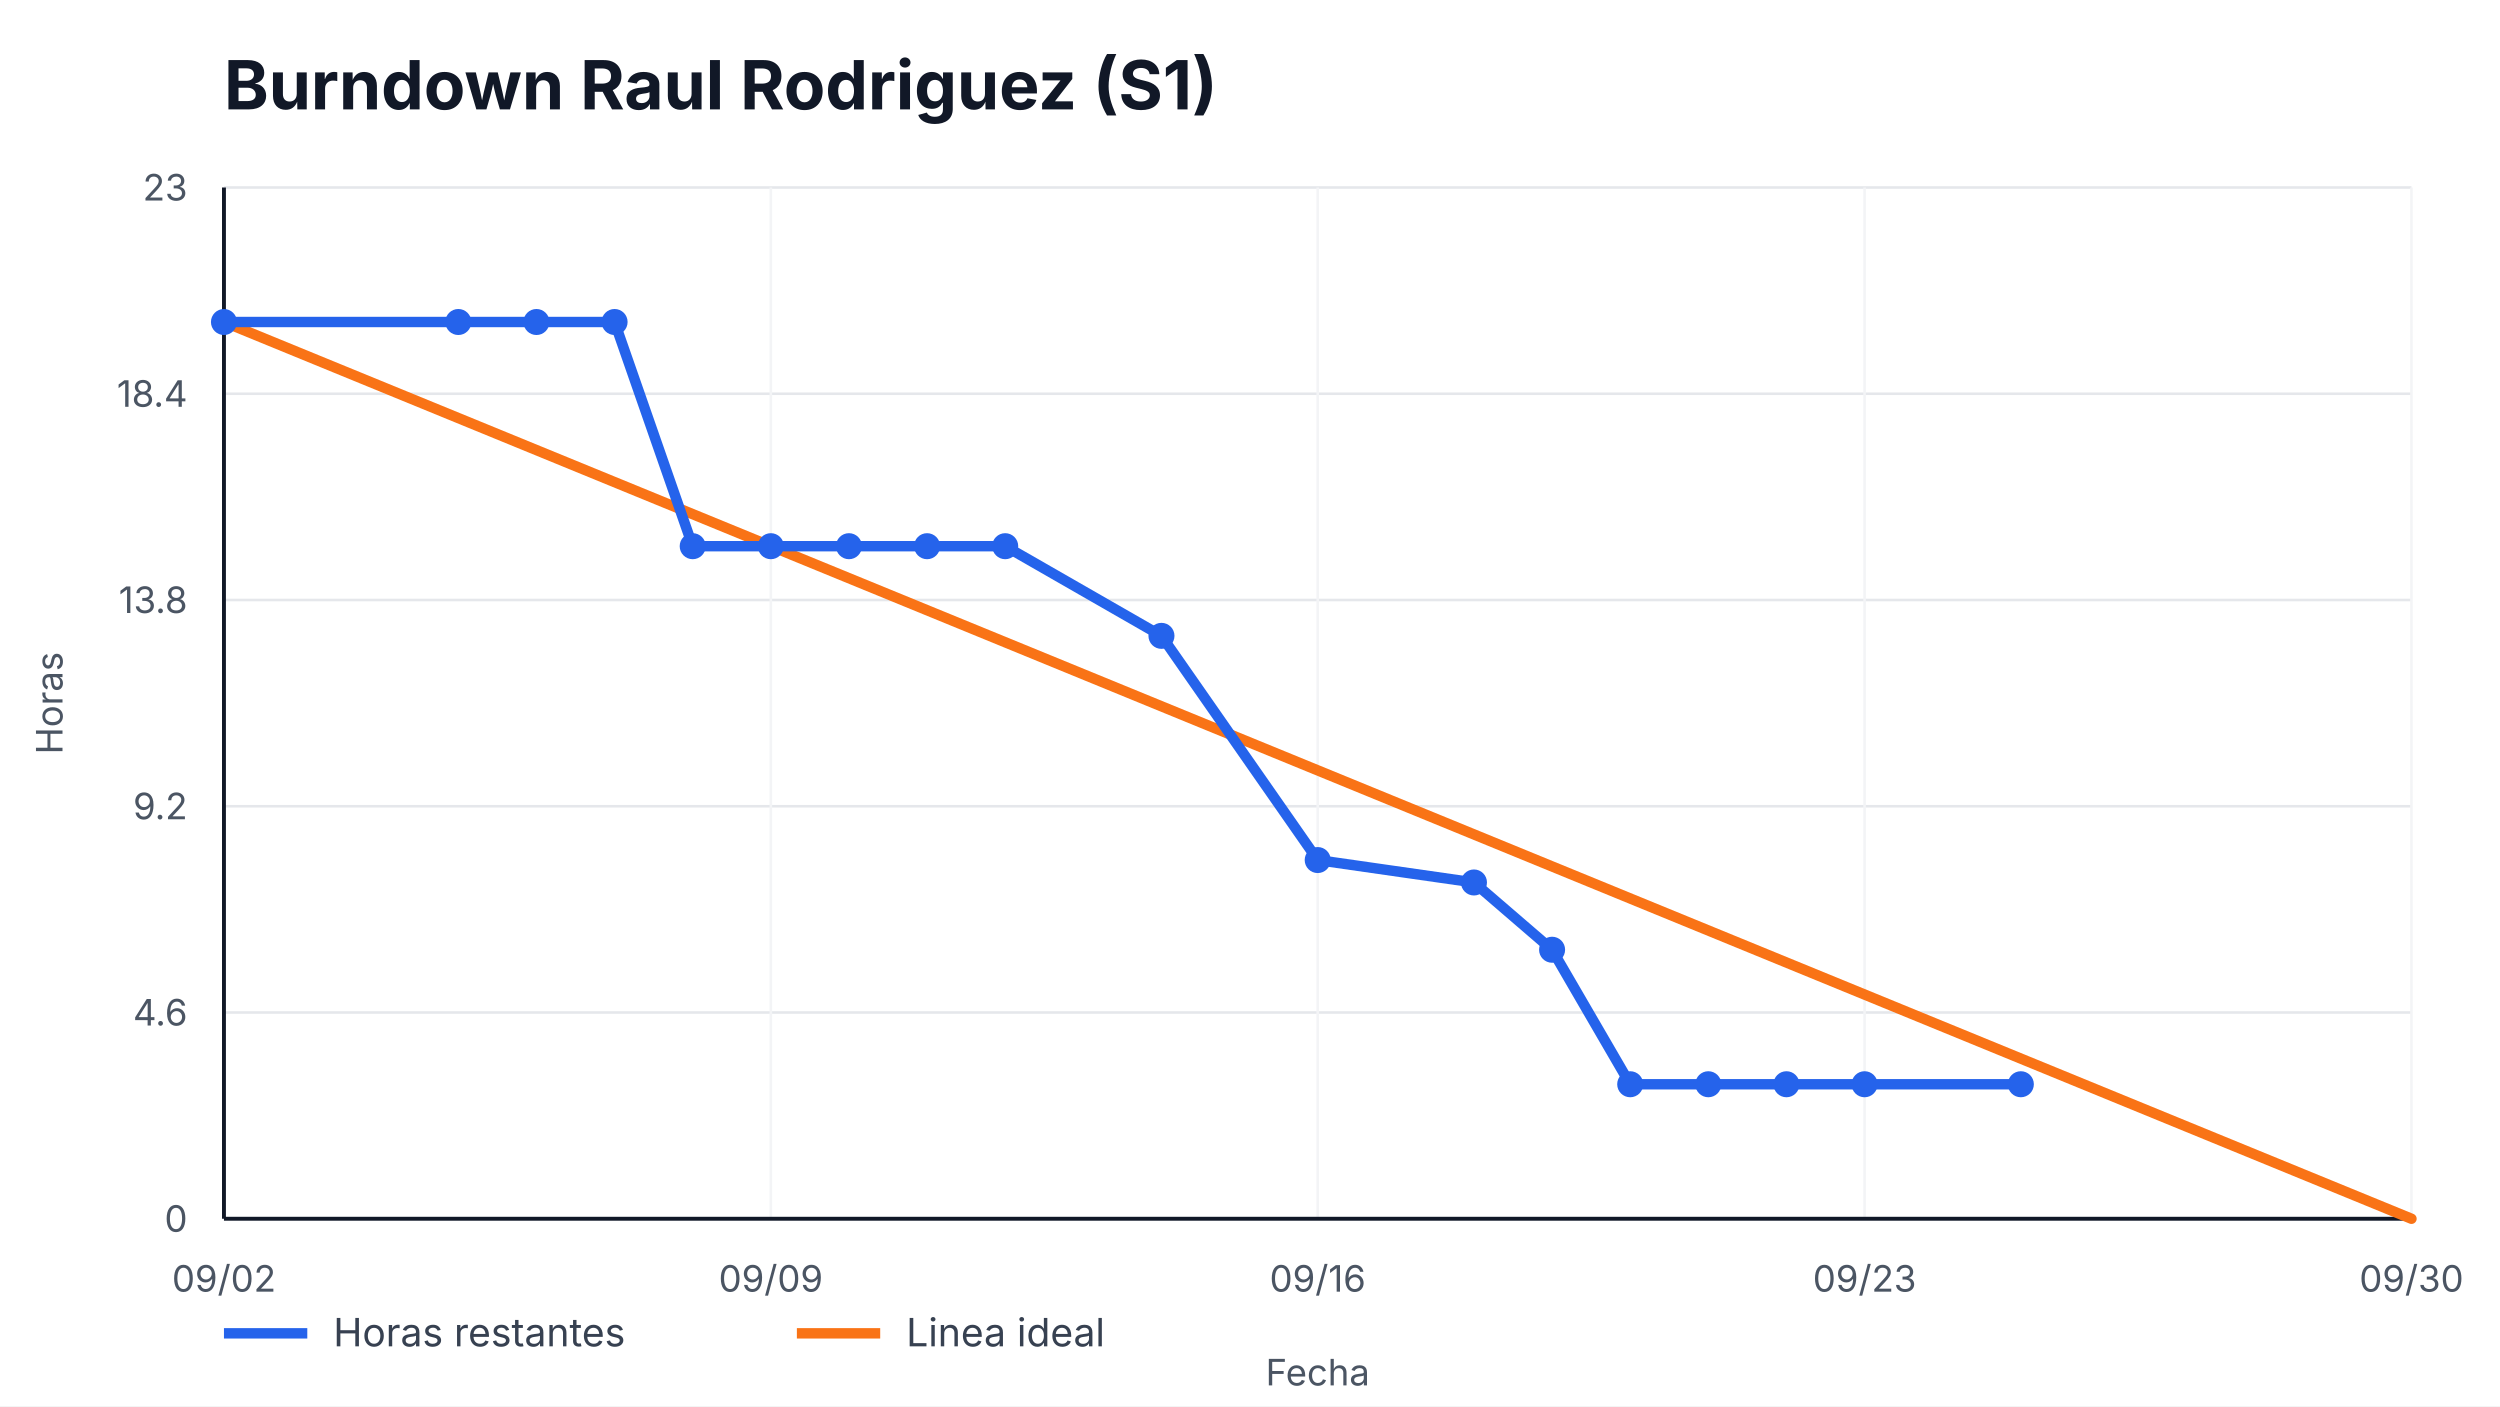
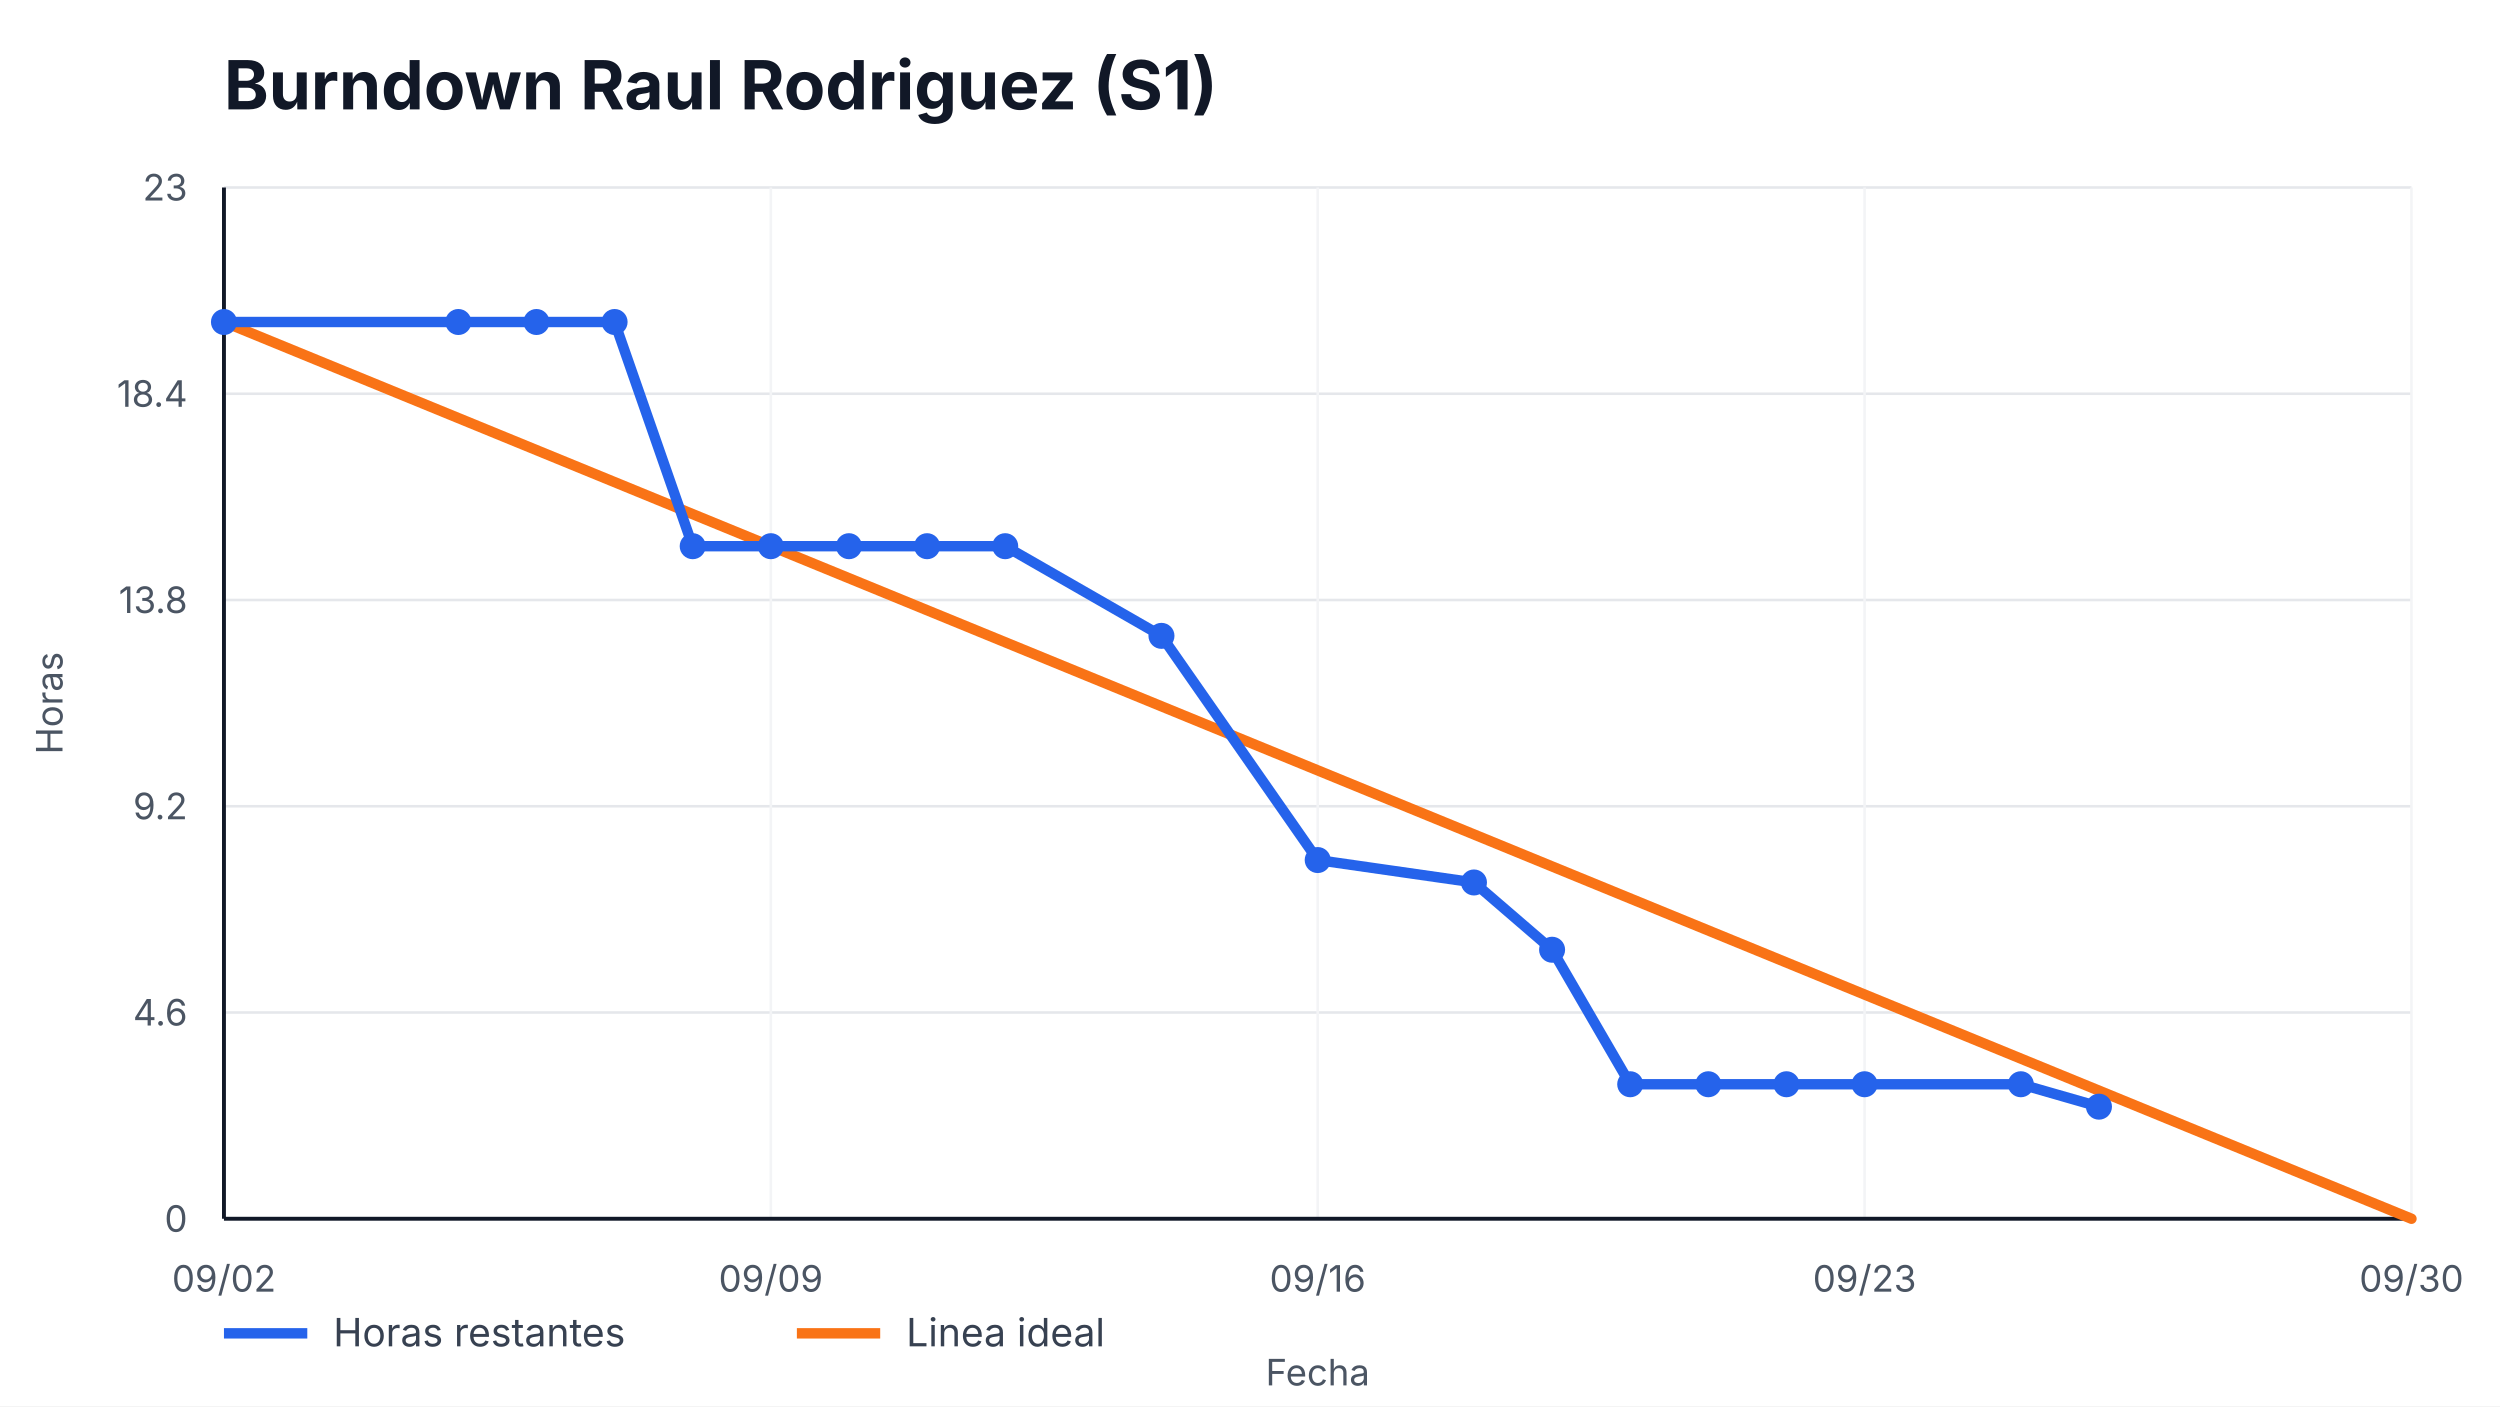
<svg xmlns="http://www.w3.org/2000/svg" width="960" height="540" viewBox="0 0 960 540" role="img" aria-label="Burndown Raul Rodriguez (S1)">
  <style>
    text { font-family: -apple-system, BlinkMacSystemFont, "Segoe UI", sans-serif; fill: #111827; }
    .title { font-size: 26px; font-weight: 700; }
    .axis { font-size: 14px; fill: #4b5563; }
    .legend { font-size: 15px; fill: #374151; }
    .overrun { font-size: 14px; font-weight: 700; fill: #b91c1c; }
  </style>
  <rect width="100%" height="100%" fill="#ffffff" />
  <text x="86" y="42" class="title">Burndown Raul Rodriguez (S1)</text>
  <g>
    <line x1="86" y1="468.00" x2="926" y2="468.00" stroke="#e5e7eb" />
    <line x1="86" y1="388.80" x2="926" y2="388.80" stroke="#e5e7eb" />
    <line x1="86" y1="309.60" x2="926" y2="309.60" stroke="#e5e7eb" />
    <line x1="86" y1="230.40" x2="926" y2="230.40" stroke="#e5e7eb" />
    <line x1="86" y1="151.20" x2="926" y2="151.20" stroke="#e5e7eb" />
    <line x1="86" y1="72.00" x2="926" y2="72.00" stroke="#e5e7eb" />
  </g>
  <g>
    <line x1="86.00" y1="72" x2="86.00" y2="468" stroke="#f3f4f6" />
    <text x="86.00" y="496" text-anchor="middle" class="axis">09/02</text>
    <line x1="296.00" y1="72" x2="296.00" y2="468" stroke="#f3f4f6" />
    <text x="296.00" y="496" text-anchor="middle" class="axis">09/09</text>
    <line x1="506.00" y1="72" x2="506.00" y2="468" stroke="#f3f4f6" />
    <text x="506.00" y="496" text-anchor="middle" class="axis">09/16</text>
    <line x1="716.00" y1="72" x2="716.00" y2="468" stroke="#f3f4f6" />
    <text x="716.00" y="496" text-anchor="middle" class="axis">09/23</text>
    <line x1="926.00" y1="72" x2="926.00" y2="468" stroke="#f3f4f6" />
    <text x="926.00" y="496" text-anchor="middle" class="axis">09/30</text>
  </g>
  <line x1="86" y1="468" x2="926" y2="468" stroke="#111827" stroke-width="1.5" />
  <line x1="86" y1="72" x2="86" y2="468" stroke="#111827" stroke-width="1.5" />
  <g>
    <text x="72" y="473.00" text-anchor="end" class="axis">0</text>
    <text x="72" y="393.80" text-anchor="end" class="axis">4.6</text>
    <text x="72" y="314.60" text-anchor="end" class="axis">9.2</text>
    <text x="72" y="235.40" text-anchor="end" class="axis">13.8</text>
    <text x="72" y="156.20" text-anchor="end" class="axis">18.4</text>
    <text x="72" y="77.00" text-anchor="end" class="axis">23</text>
  </g>
  <polyline points="86.00,123.65 926.00,468.00" fill="none" stroke="#f97316" stroke-width="4" stroke-linecap="round" />
-   <polyline points="86.00,123.65 176.00,123.65 206.00,123.65 236.00,123.65 266.00,209.74 296.00,209.74 326.00,209.74 356.00,209.74 386.00,209.74 446.00,244.17 506.00,330.26 566.00,338.87 596.00,364.70 626.00,416.35 656.00,416.35 686.00,416.35 716.00,416.35 776.00,416.35" fill="none" stroke="#2563eb" stroke-width="4" stroke-linecap="round" stroke-linejoin="round" />
+   <polyline points="86.00,123.65 176.00,123.65 206.00,123.65 236.00,123.65 266.00,209.74 296.00,209.74 326.00,209.74 356.00,209.74 386.00,209.74 446.00,244.17 506.00,330.26 566.00,338.87 596.00,364.70 626.00,416.35 656.00,416.35 686.00,416.35 716.00,416.35 776.00,416.35 806.00,424.96" fill="none" stroke="#2563eb" stroke-width="4" stroke-linecap="round" stroke-linejoin="round" />
  <g>
    <circle cx="86.00" cy="123.65" r="5" fill="#2563eb" />
    <circle cx="176.00" cy="123.65" r="5" fill="#2563eb" />
    <circle cx="206.00" cy="123.65" r="5" fill="#2563eb" />
    <circle cx="236.00" cy="123.65" r="5" fill="#2563eb" />
    <circle cx="266.00" cy="209.74" r="5" fill="#2563eb" />
    <circle cx="296.00" cy="209.74" r="5" fill="#2563eb" />
    <circle cx="326.00" cy="209.74" r="5" fill="#2563eb" />
    <circle cx="356.00" cy="209.74" r="5" fill="#2563eb" />
    <circle cx="386.00" cy="209.74" r="5" fill="#2563eb" />
    <circle cx="446.00" cy="244.17" r="5" fill="#2563eb" />
    <circle cx="506.00" cy="330.26" r="5" fill="#2563eb" />
    <circle cx="566.00" cy="338.87" r="5" fill="#2563eb" />
    <circle cx="596.00" cy="364.70" r="5" fill="#2563eb" />
    <circle cx="626.00" cy="416.35" r="5" fill="#2563eb" />
    <circle cx="656.00" cy="416.35" r="5" fill="#2563eb" />
    <circle cx="686.00" cy="416.35" r="5" fill="#2563eb" />
    <circle cx="716.00" cy="416.35" r="5" fill="#2563eb" />
    <circle cx="776.00" cy="416.35" r="5" fill="#2563eb" />
+     <circle cx="806.00" cy="424.96" r="5" fill="#2563eb" />
  </g>
  <line x1="86" y1="512" x2="118" y2="512" stroke="#2563eb" stroke-width="4" />
  <text x="128" y="517" class="legend">Horas restantes</text>
  <line x1="306" y1="512" x2="338" y2="512" stroke="#f97316" stroke-width="4" />
  <text x="348" y="517" class="legend">Linea ideal</text>
  <text x="506.0" y="532" text-anchor="middle" class="axis">Fecha</text>
  <text x="24" y="270.0" transform="rotate(-90 24,270.0)" text-anchor="middle" class="axis">Horas</text>
</svg>
